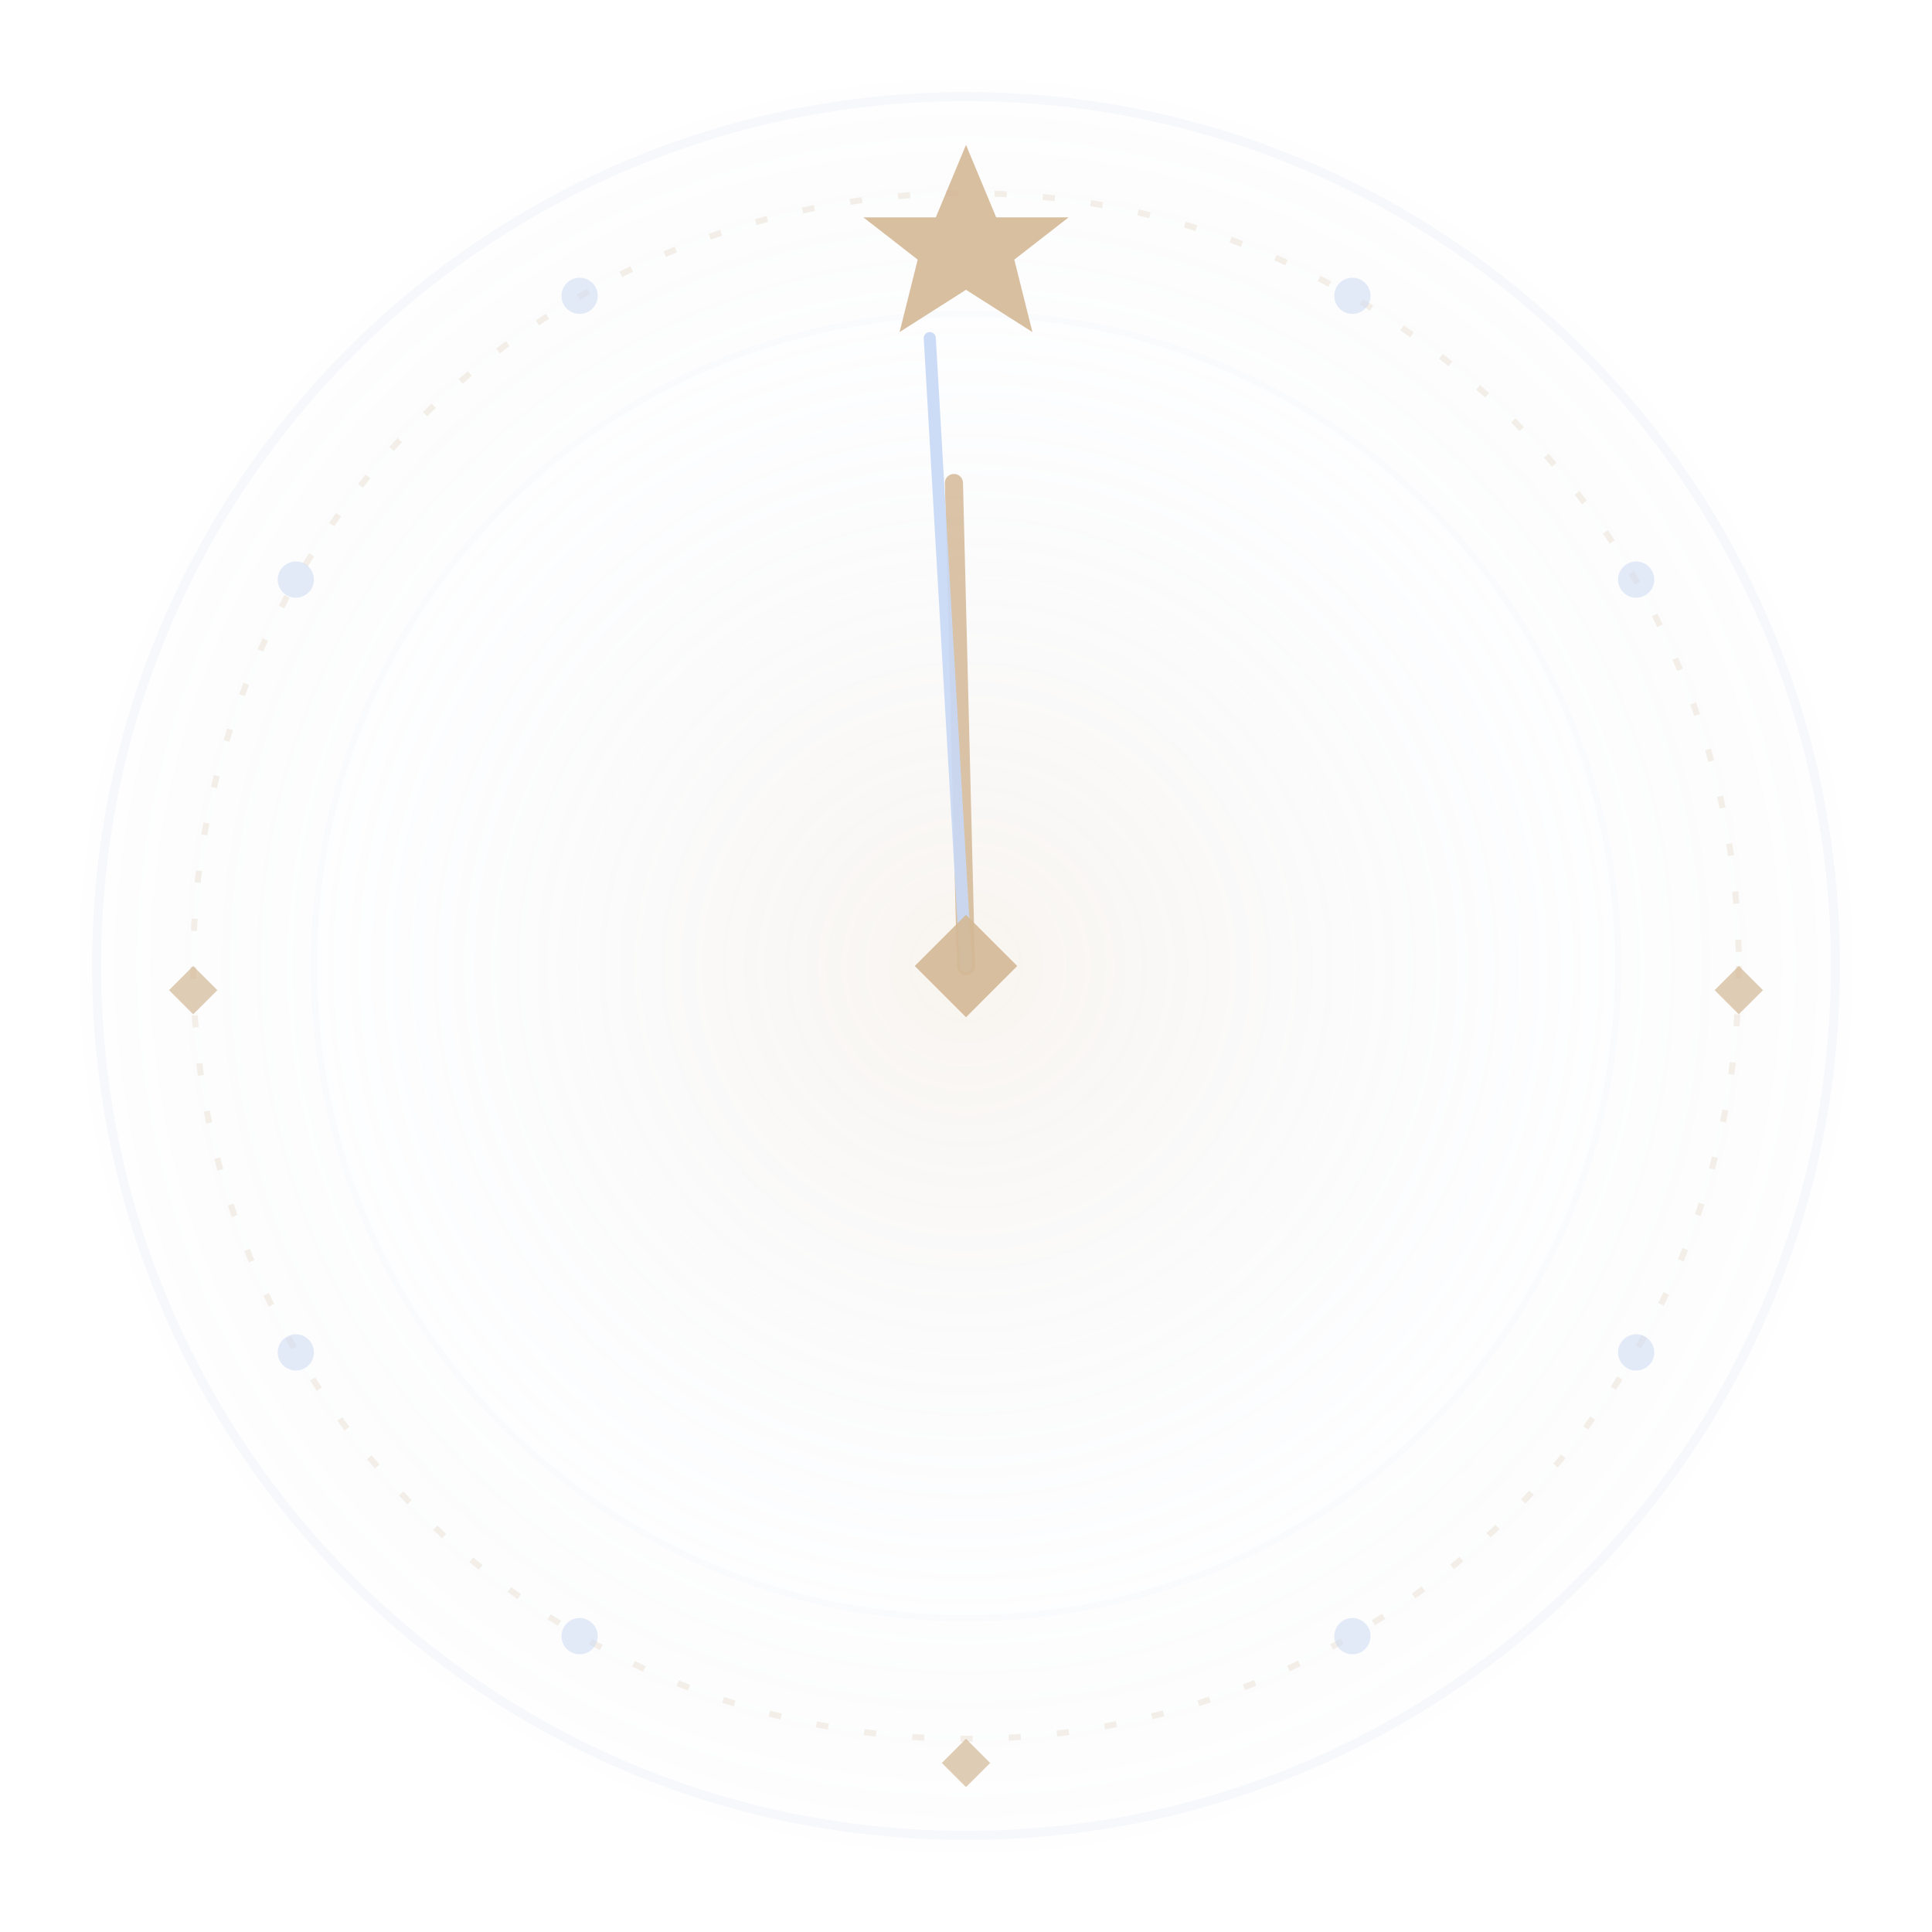
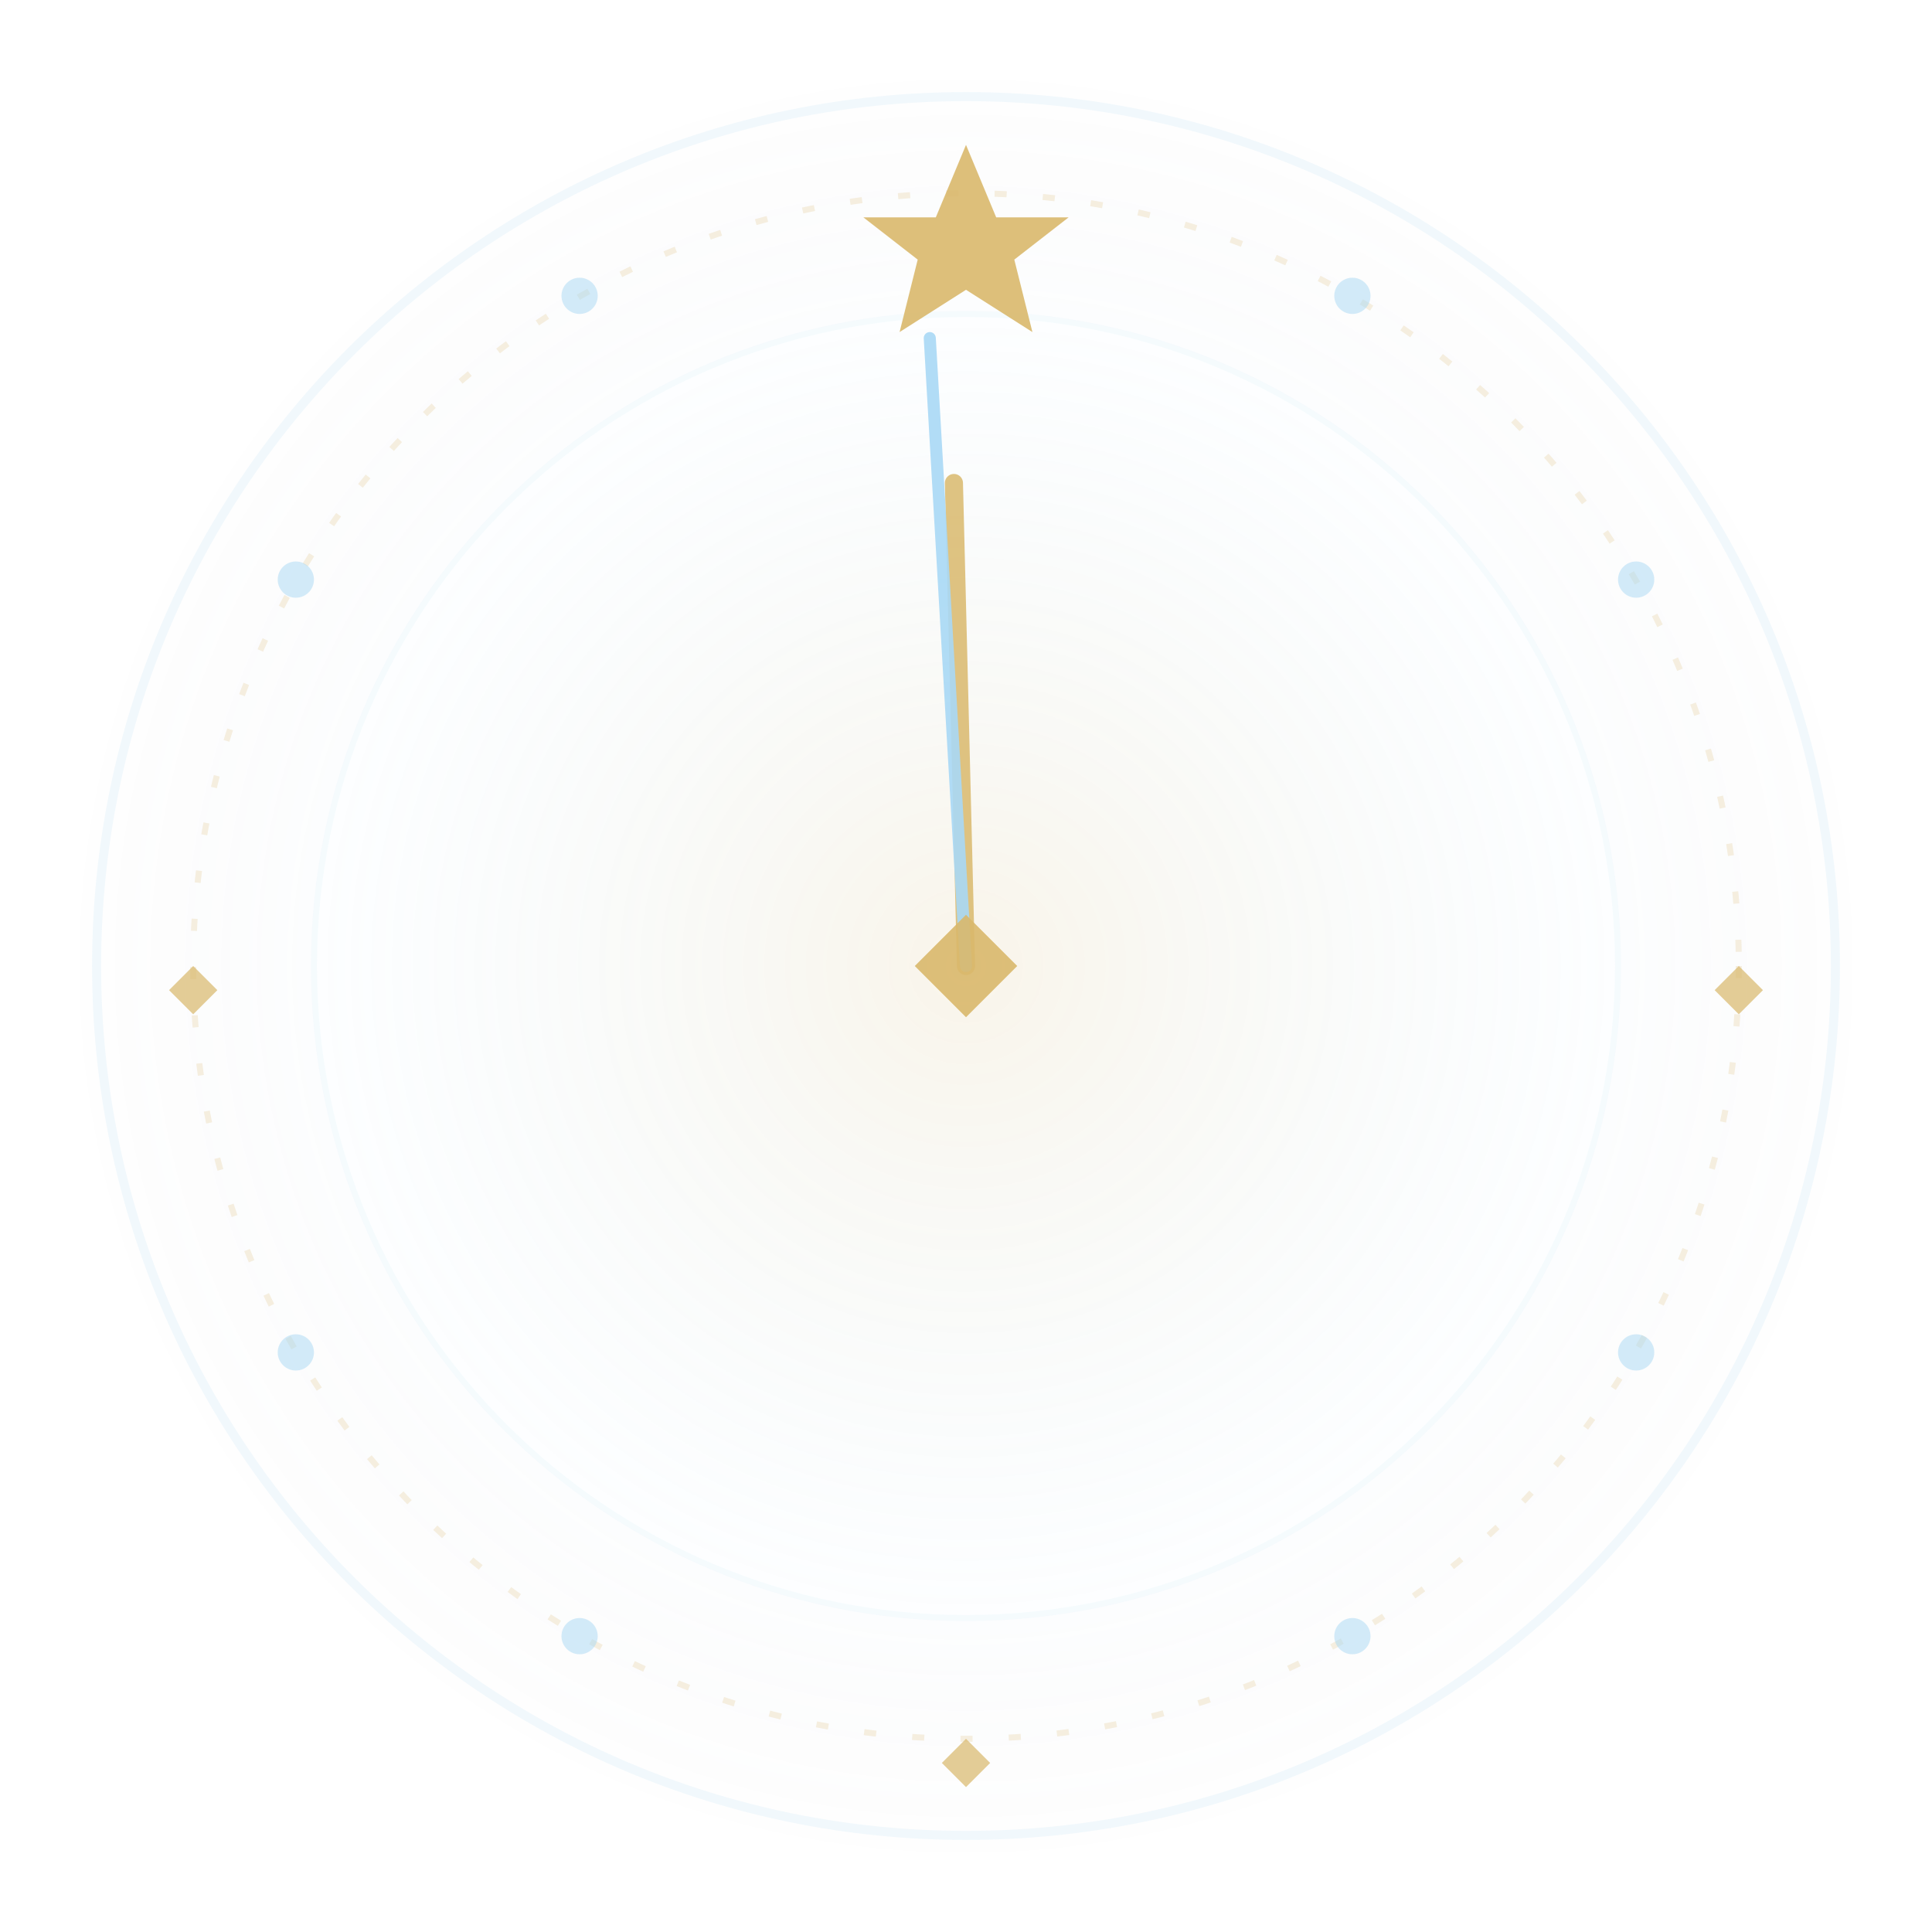
<svg xmlns="http://www.w3.org/2000/svg" viewBox="0 0 160 160" preserveAspectRatio="xMidYMid meet" aria-hidden="true" focusable="false">
  <defs>
    <radialGradient id="clockGlow" cx="50%" cy="50%" r="50%">
-       <stop offset="0%" stop-color="rgba(212, 184, 150, 0.15)" />
-       <stop offset="70%" stop-color="rgba(200, 216, 245, 0.03)" />
+       <stop offset="0%" stop-color="rgba(217, 184, 108, 0.15)" />
+       <stop offset="70%" stop-color="rgba(169, 216, 245, 0.03)" />
      <stop offset="100%" stop-color="transparent" />
    </radialGradient>
  </defs>
  <circle cx="80" cy="80" r="76" fill="url(#clockGlow)" />
-   <circle cx="80" cy="80" r="72" fill="none" stroke="rgba(200, 216, 245, 0.15)" stroke-width="0.75" />
-   <circle cx="80" cy="80" r="64" fill="none" stroke="rgba(212, 184, 150, 0.2)" stroke-width="0.5" stroke-dasharray="1 3" />
-   <circle cx="80" cy="80" r="54" fill="none" stroke="rgba(200, 216, 245, 0.08)" stroke-width="0.5" />
-   <polygon points="80,12 82.5,18 88.5,18 84,21.5 85.5,27.5 80,24 74.5,27.5 76,21.5 71.5,18 77.5,18" fill="rgba(212, 184, 150, 0.9)" />
-   <circle cx="112" cy="24.5" r="1.5" fill="rgba(200, 216, 245, 0.5)" />
-   <circle cx="135.5" cy="48" r="1.5" fill="rgba(200, 216, 245, 0.5)" />
-   <polygon points="144,80 146,82 144,84 142,82" fill="rgba(212, 184, 150, 0.7)" />
-   <circle cx="135.5" cy="112" r="1.5" fill="rgba(200, 216, 245, 0.5)" />
-   <circle cx="112" cy="135.5" r="1.5" fill="rgba(200, 216, 245, 0.5)" />
-   <polygon points="80,144 82,146 80,148 78,146" fill="rgba(212, 184, 150, 0.7)" />
-   <circle cx="48" cy="135.5" r="1.5" fill="rgba(200, 216, 245, 0.5)" />
-   <circle cx="24.5" cy="112" r="1.5" fill="rgba(200, 216, 245, 0.5)" />
-   <polygon points="16,80 18,82 16,84 14,82" fill="rgba(212, 184, 150, 0.7)" />
-   <circle cx="24.5" cy="48" r="1.5" fill="rgba(200, 216, 245, 0.5)" />
-   <circle cx="48" cy="24.5" r="1.5" fill="rgba(200, 216, 245, 0.5)" />
-   <line x1="80" y1="80" x2="79" y2="40" stroke="rgba(212, 184, 150, 0.85)" stroke-width="1.5" stroke-linecap="round" />
-   <line x1="80" y1="80" x2="77" y2="28" stroke="rgba(200, 216, 245, 0.9)" stroke-width="1" stroke-linecap="round" />
-   <rect x="77" y="77" width="6" height="6" transform="rotate(45 80 80)" fill="rgba(212, 184, 150, 0.9)" />
+   <circle cx="80" cy="80" r="72" fill="none" stroke="rgba(169, 216, 245, 0.15)" stroke-width="0.75" />
+   <circle cx="80" cy="80" r="64" fill="none" stroke="rgba(217, 184, 108, 0.2)" stroke-width="0.5" stroke-dasharray="1 3" />
+   <circle cx="80" cy="80" r="54" fill="none" stroke="rgba(169, 216, 245, 0.08)" stroke-width="0.5" />
+   <polygon points="80,12 82.5,18 88.5,18 84,21.5 85.5,27.5 80,24 74.5,27.5 76,21.5 71.5,18 77.5,18" fill="rgba(217, 184, 108, 0.9)" />
+   <circle cx="112" cy="24.5" r="1.5" fill="rgba(169, 216, 245, 0.5)" />
+   <circle cx="135.5" cy="48" r="1.5" fill="rgba(169, 216, 245, 0.5)" />
+   <polygon points="144,80 146,82 144,84 142,82" fill="rgba(217, 184, 108, 0.7)" />
+   <circle cx="135.5" cy="112" r="1.5" fill="rgba(169, 216, 245, 0.5)" />
+   <circle cx="112" cy="135.5" r="1.5" fill="rgba(169, 216, 245, 0.5)" />
+   <polygon points="80,144 82,146 80,148 78,146" fill="rgba(217, 184, 108, 0.7)" />
+   <circle cx="48" cy="135.5" r="1.5" fill="rgba(169, 216, 245, 0.5)" />
+   <circle cx="24.5" cy="112" r="1.5" fill="rgba(169, 216, 245, 0.5)" />
+   <polygon points="16,80 18,82 16,84 14,82" fill="rgba(217, 184, 108, 0.7)" />
+   <circle cx="24.5" cy="48" r="1.5" fill="rgba(169, 216, 245, 0.5)" />
+   <circle cx="48" cy="24.5" r="1.5" fill="rgba(169, 216, 245, 0.5)" />
+   <line x1="80" y1="80" x2="79" y2="40" stroke="rgba(217, 184, 108, 0.85)" stroke-width="1.5" stroke-linecap="round" />
+   <line x1="80" y1="80" x2="77" y2="28" stroke="rgba(169, 216, 245, 0.9)" stroke-width="1" stroke-linecap="round" />
+   <rect x="77" y="77" width="6" height="6" transform="rotate(45 80 80)" fill="rgba(217, 184, 108, 0.9)" />
</svg>
